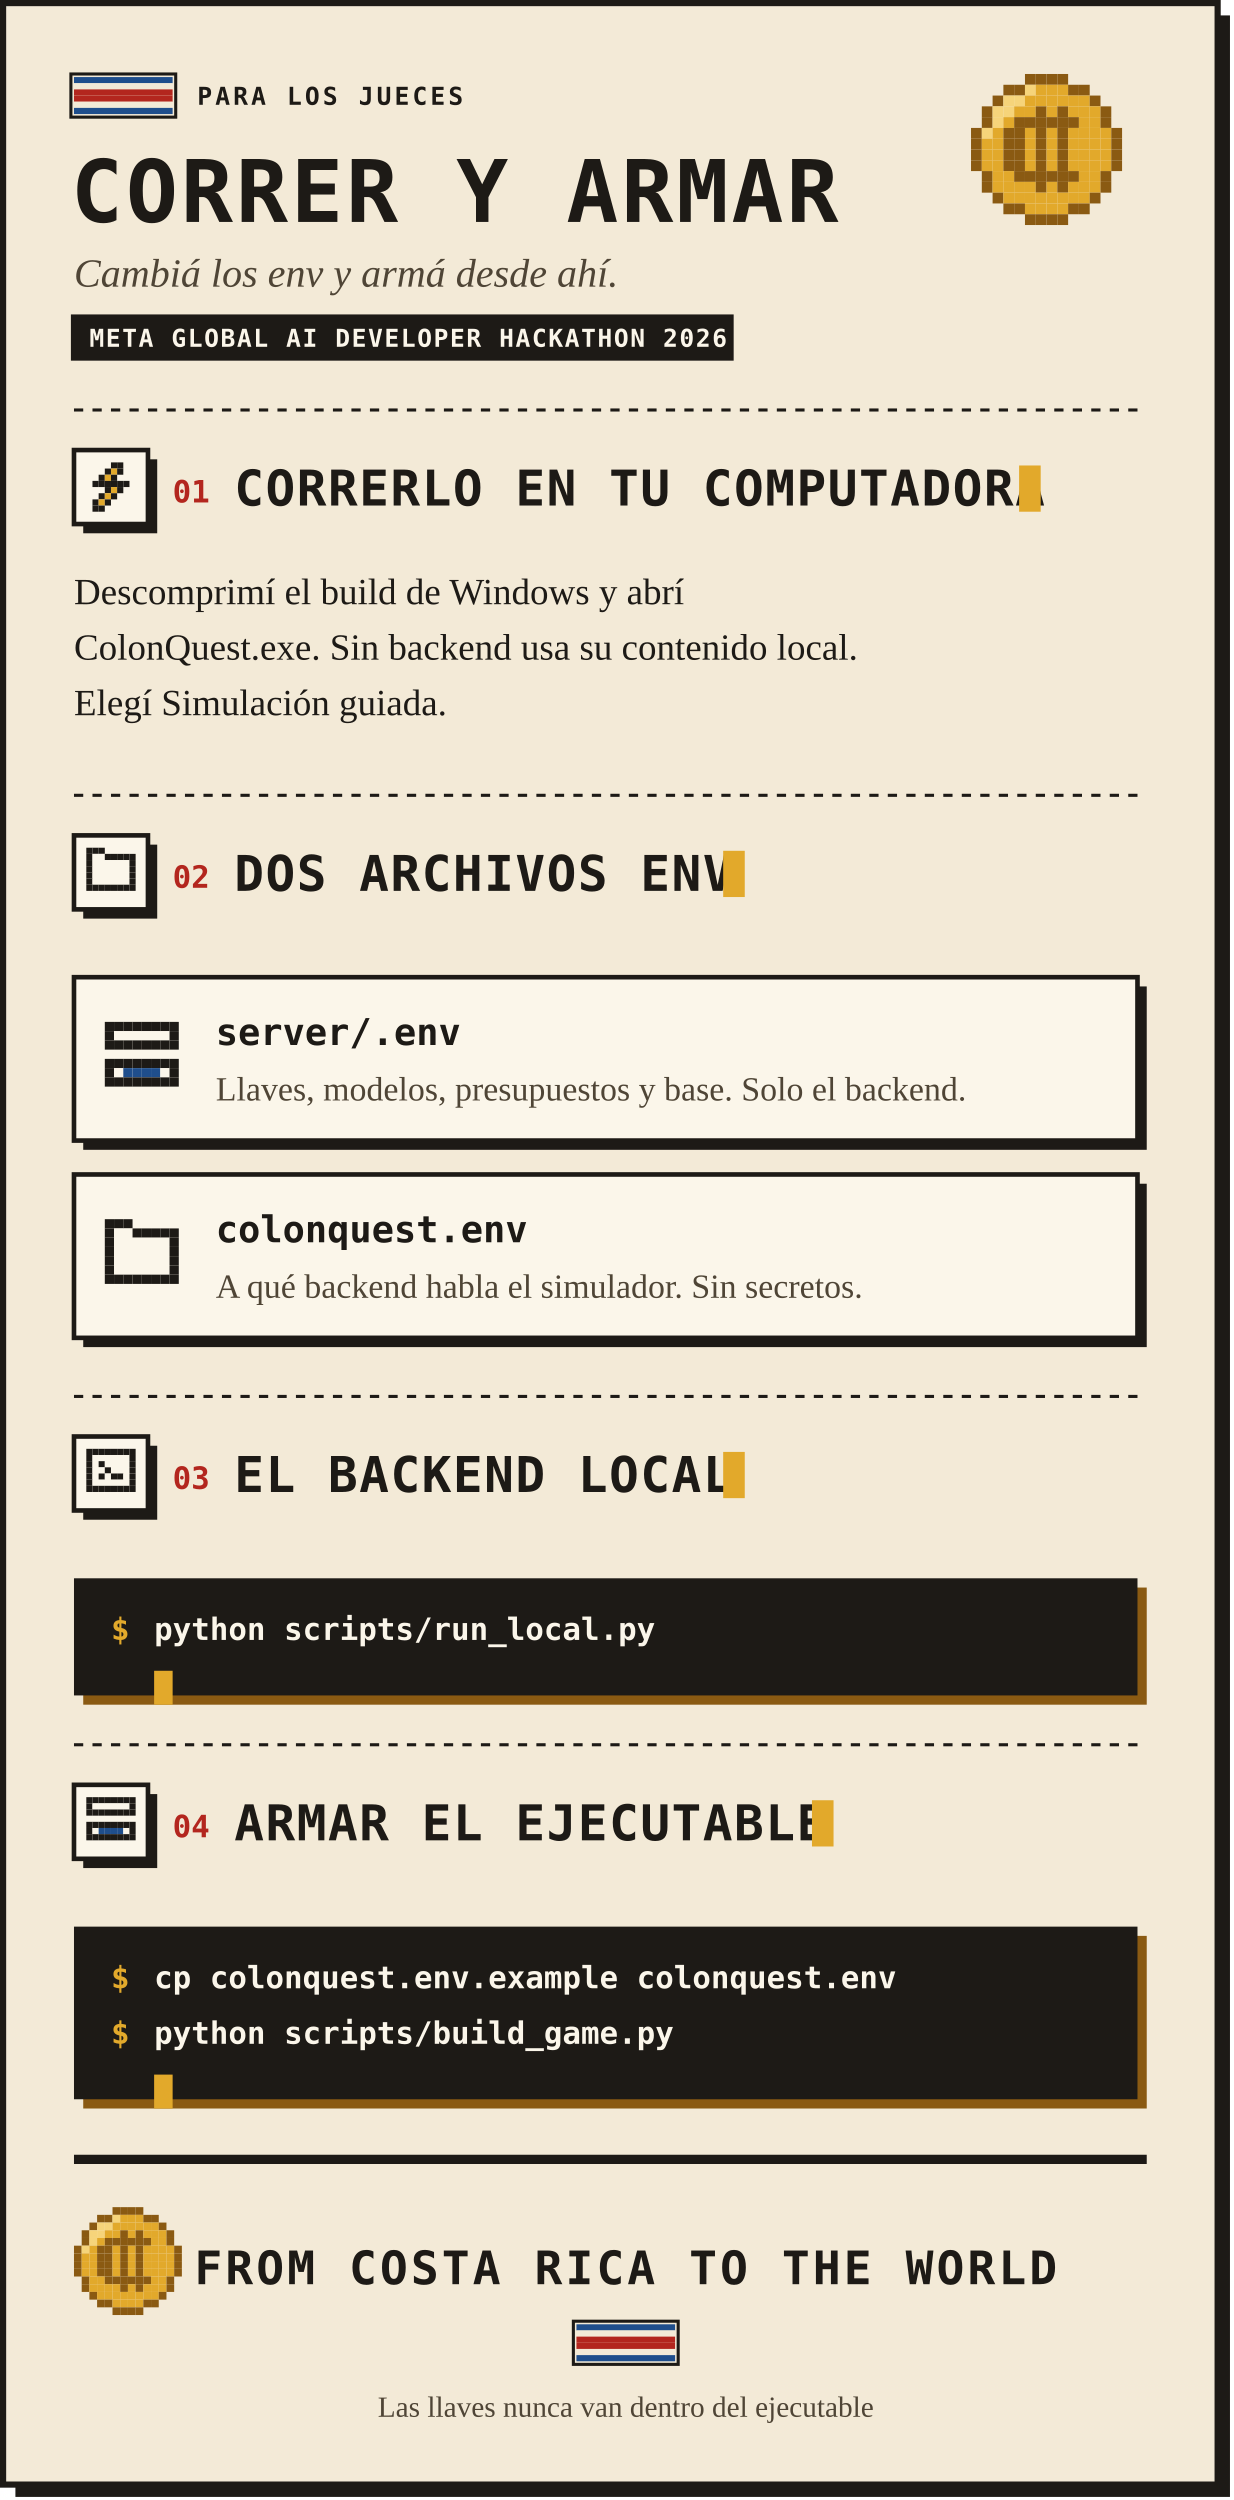
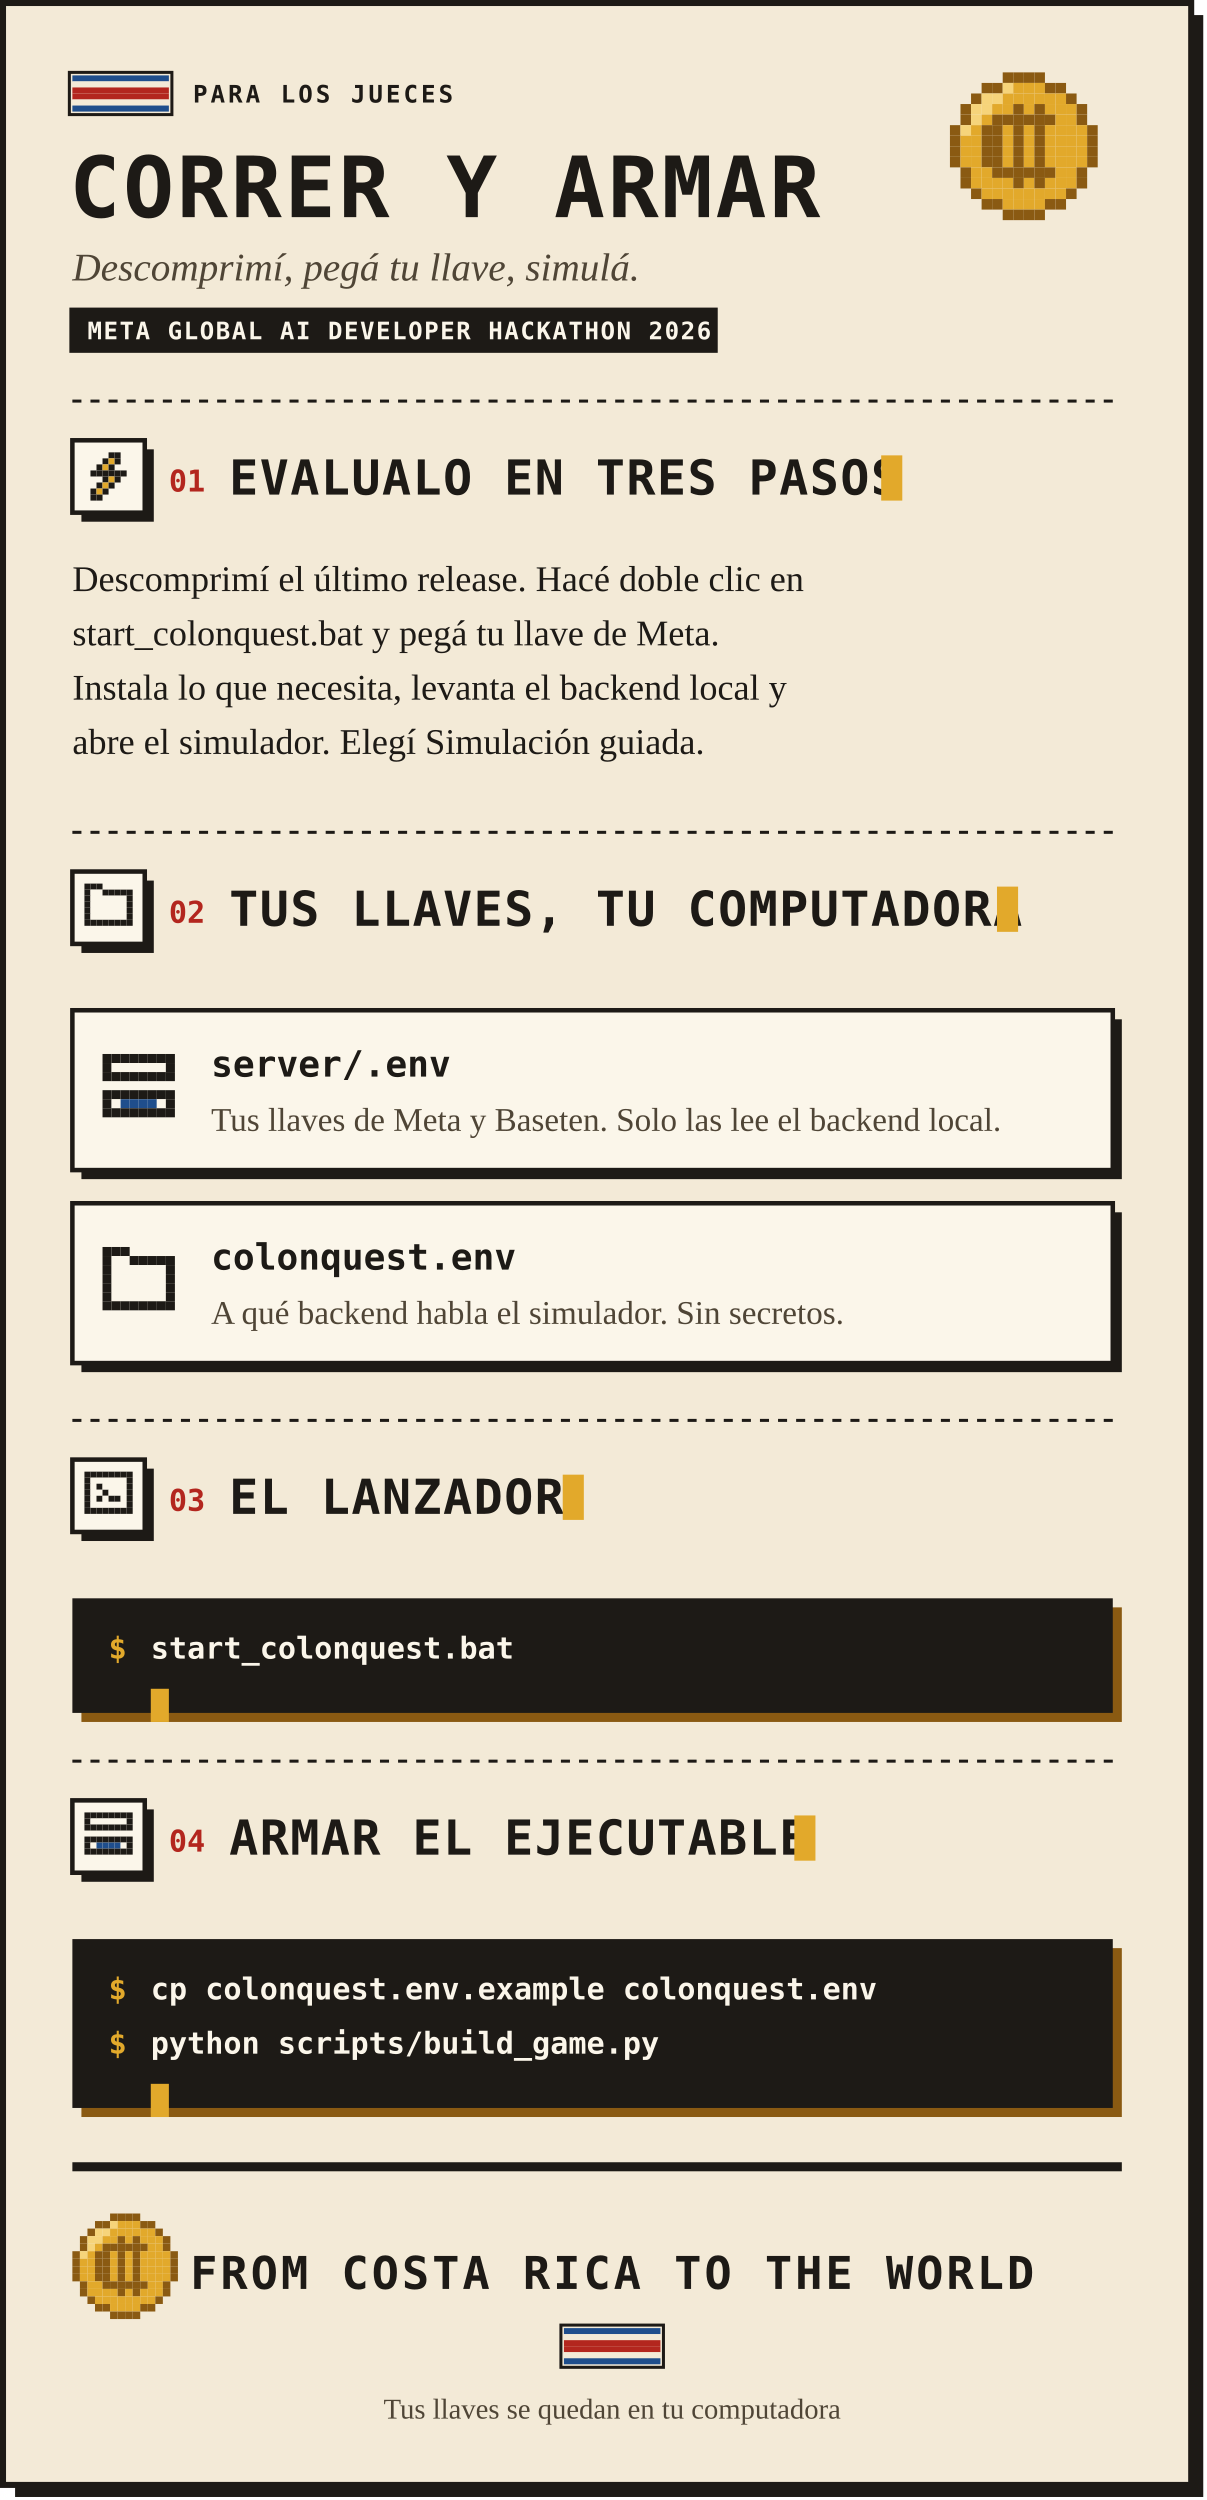
- <svg xmlns="http://www.w3.org/2000/svg" viewBox="0 0 800 1622" width="800" height="1622" role="img" aria-labelledby="t d">
+ <svg xmlns="http://www.w3.org/2000/svg" viewBox="0 0 800 1658" width="800" height="1658" role="img" aria-labelledby="t d">
  <style>
    .title { font: 800 56px ui-monospace, "Cascadia Mono", Consolas, Menlo, "DejaVu Sans Mono", monospace; fill: #1d1a16; letter-spacing: 2px; }
    .tagline { font: italic 500 26px Georgia, "Iowan Old Style", "Times New Roman", serif; fill: #4f4536; }
    .kicker { font: 700 16px ui-monospace, "Cascadia Mono", Consolas, Menlo, "DejaVu Sans Mono", monospace; fill: #1d1a16; letter-spacing: 2px; }
    .event { font: 700 16px ui-monospace, "Cascadia Mono", Consolas, Menlo, "DejaVu Sans Mono", monospace; fill: #fbf6ea; letter-spacing: 1px; }
    .h { font: 800 32px ui-monospace, "Cascadia Mono", Consolas, Menlo, "DejaVu Sans Mono", monospace; fill: #1d1a16; letter-spacing: 1px; }
    .num { font: 700 20px ui-monospace, "Cascadia Mono", Consolas, Menlo, "DejaVu Sans Mono", monospace; fill: #b3261e; }
    .label { font: 800 24px ui-monospace, "Cascadia Mono", Consolas, Menlo, "DejaVu Sans Mono", monospace; fill: #1d1a16; }
    .label-sm { font: 800 22px ui-monospace, "Cascadia Mono", Consolas, Menlo, "DejaVu Sans Mono", monospace; fill: #1d1a16; }
    .body { font: 500 24px Georgia, "Iowan Old Style", "Times New Roman", serif; fill: #1d1a16; }
    .detail { font: 500 22px Georgia, "Iowan Old Style", "Times New Roman", serif; fill: #4f4536; }
    .detail-sm { font: 500 19px Georgia, "Iowan Old Style", "Times New Roman", serif; fill: #4f4536; }
    .step { font: 700 15px ui-monospace, "Cascadia Mono", Consolas, Menlo, "DejaVu Sans Mono", monospace; fill: #b3261e; }
    .pct { font: 800 26px ui-monospace, "Cascadia Mono", Consolas, Menlo, "DejaVu Sans Mono", monospace; fill: #b3261e; }
    .stat { font: 800 38px ui-monospace, "Cascadia Mono", Consolas, Menlo, "DejaVu Sans Mono", monospace; fill: #b3261e; }
    .stamp { font: 800 18px ui-monospace, "Cascadia Mono", Consolas, Menlo, "DejaVu Sans Mono", monospace; fill: #b3261e; letter-spacing: 2px; }
    .chip { font: 800 15px ui-monospace, "Cascadia Mono", Consolas, Menlo, "DejaVu Sans Mono", monospace; letter-spacing: 1px; }
    .code { font: 600 20px ui-monospace, "Cascadia Mono", Consolas, Menlo, "DejaVu Sans Mono", monospace; fill: #fbf6ea; }
    .prompt { font: 800 20px ui-monospace, "Cascadia Mono", Consolas, Menlo, "DejaVu Sans Mono", monospace; fill: #e2a92b; }
    .rule { font: 500 21px Georgia, "Iowan Old Style", "Times New Roman", serif; fill: #1d1a16; }
    .big { font: 800 30px ui-monospace, "Cascadia Mono", Consolas, Menlo, "DejaVu Sans Mono", monospace; fill: #1d1a16; letter-spacing: 2px; }
    .strong { font-weight: 700; }
    .blink { animation: blink 1s steps(1) infinite; }
    .bob { animation: bob 1.2s steps(1) infinite; }
    .node { animation: active 8s steps(1) infinite; }
    .n2 { animation-delay: 2s; }
    .n3 { animation-delay: 4s; }
    .n4 { animation-delay: 6s; }
    .runner { animation: run 8s steps(48) -1s infinite; }
    .seg { animation: flash 0.25s steps(1) 1; }
    .p1 { animation: p1 3s steps(30) infinite; }
    .p2 { animation: p2 4s steps(40) infinite; }
    .p3 { animation: p3 4s steps(40) 1.3s infinite; }
    .p4 { animation: p4 4s steps(40) 2.6s infinite; }
    @keyframes blink { 50% { opacity: 0; } }
    @keyframes bob { 50% { transform: translateY(-6px); } }
    @keyframes active { 0% { fill: #e2a92b; } 25% { fill: #fbf6ea; } }
    @keyframes run { 0% { transform: translateX(0); } 100% { transform: translateX(720px); } }
    @keyframes flash { 0% { fill: #f6d47a; } 100% { fill: #e2a92b; } }
    @keyframes p1 { 0% { transform: translate(0, 0); } 50% { transform: translate(56px, 0); } 100% { transform: translate(0, 0); } }
    @keyframes p2 { 0% { transform: translate(0, 0); } 30% { transform: translate(0, 52px); } 100% { transform: translate(-456px, 52px); } }
    @keyframes p3 { 0% { transform: translate(0, 0); } 60% { transform: translate(0, 52px); } 100% { transform: translate(-200px, 52px); } }
    @keyframes p4 { 0% { transform: translate(0, 0); } 40% { transform: translate(0, 52px); } 100% { transform: translate(56px, 52px); } }
    @media (prefers-reduced-motion: reduce) {
      * { animation: none !important; }
      .hide-still { opacity: 0; }
    }
  </style>
-   <rect x="10" y="10" width="788" height="1610" fill="#1d1a16" />
-   <rect x="2" y="2" width="788" height="1610" fill="#f3ead7" stroke="#1d1a16" stroke-width="4" />
+   <rect x="10" y="10" width="788" height="1646" fill="#1d1a16" />
+   <rect x="2" y="2" width="788" height="1646" fill="#f3ead7" stroke="#1d1a16" stroke-width="4" />
  <g transform="translate(0 8)">
    <rect x="46" y="40" width="68" height="28" fill="none" stroke="#1d1a16" stroke-width="2" />
    <rect x="48" y="42" width="64" height="4" fill="#1f4e8c" />
    <rect x="48" y="46" width="64" height="4" fill="#f3ead7" />
    <rect x="48" y="50" width="64" height="4" fill="#b3261e" />
    <rect x="48" y="54" width="64" height="4" fill="#b3261e" />
    <rect x="48" y="58" width="64" height="4" fill="#f3ead7" />
    <rect x="48" y="62" width="64" height="4" fill="#1f4e8c" />
    <text class="kicker" x="128" y="60">PARA LOS JUECES</text>
    <text class="title" x="46" y="136">CORRER Y ARMAR</text>
-     <text class="tagline" x="48" y="178">Cambiá los env y armá desde ahí.</text>
+     <text class="tagline" x="48" y="178">Descomprimí, pegá tu llave, simulá.</text>
    <rect x="46" y="196" width="430" height="30" fill="#1d1a16" />
    <text class="event" x="58" y="217">META GLOBAL AI DEVELOPER HACKATHON 2026</text>
    <g class="bob">
      <rect x="665" y="40" width="7" height="7" fill="#8a5a12" />
      <rect x="672" y="40" width="7" height="7" fill="#8a5a12" />
      <rect x="679" y="40" width="7" height="7" fill="#8a5a12" />
      <rect x="686" y="40" width="7" height="7" fill="#8a5a12" />
      <rect x="651" y="47" width="7" height="7" fill="#8a5a12" />
      <rect x="658" y="47" width="7" height="7" fill="#8a5a12" />
      <rect x="665" y="47" width="7" height="7" fill="#f6d47a" />
      <rect x="672" y="47" width="7" height="7" fill="#e2a92b" />
      <rect x="679" y="47" width="7" height="7" fill="#e2a92b" />
      <rect x="686" y="47" width="7" height="7" fill="#e2a92b" />
      <rect x="693" y="47" width="7" height="7" fill="#8a5a12" />
      <rect x="700" y="47" width="7" height="7" fill="#8a5a12" />
      <rect x="644" y="54" width="7" height="7" fill="#8a5a12" />
      <rect x="651" y="54" width="7" height="7" fill="#f6d47a" />
      <rect x="658" y="54" width="7" height="7" fill="#f6d47a" />
      <rect x="665" y="54" width="7" height="7" fill="#e2a92b" />
      <rect x="672" y="54" width="7" height="7" fill="#e2a92b" />
      <rect x="679" y="54" width="7" height="7" fill="#e2a92b" />
      <rect x="686" y="54" width="7" height="7" fill="#e2a92b" />
      <rect x="693" y="54" width="7" height="7" fill="#e2a92b" />
      <rect x="700" y="54" width="7" height="7" fill="#e2a92b" />
      <rect x="707" y="54" width="7" height="7" fill="#8a5a12" />
      <rect x="637" y="61" width="7" height="7" fill="#8a5a12" />
      <rect x="644" y="61" width="7" height="7" fill="#f6d47a" />
      <rect x="651" y="61" width="7" height="7" fill="#f6d47a" />
      <rect x="658" y="61" width="7" height="7" fill="#e2a92b" />
      <rect x="665" y="61" width="7" height="7" fill="#e2a92b" />
      <rect x="672" y="61" width="7" height="7" fill="#8a5a12" />
      <rect x="679" y="61" width="7" height="7" fill="#e2a92b" />
      <rect x="686" y="61" width="7" height="7" fill="#8a5a12" />
      <rect x="693" y="61" width="7" height="7" fill="#e2a92b" />
      <rect x="700" y="61" width="7" height="7" fill="#e2a92b" />
      <rect x="707" y="61" width="7" height="7" fill="#e2a92b" />
      <rect x="714" y="61" width="7" height="7" fill="#8a5a12" />
      <rect x="637" y="68" width="7" height="7" fill="#8a5a12" />
      <rect x="644" y="68" width="7" height="7" fill="#f6d47a" />
      <rect x="651" y="68" width="7" height="7" fill="#e2a92b" />
      <rect x="658" y="68" width="7" height="7" fill="#8a5a12" />
      <rect x="665" y="68" width="7" height="7" fill="#8a5a12" />
      <rect x="672" y="68" width="7" height="7" fill="#8a5a12" />
      <rect x="679" y="68" width="7" height="7" fill="#8a5a12" />
      <rect x="686" y="68" width="7" height="7" fill="#8a5a12" />
      <rect x="693" y="68" width="7" height="7" fill="#8a5a12" />
      <rect x="700" y="68" width="7" height="7" fill="#e2a92b" />
      <rect x="707" y="68" width="7" height="7" fill="#e2a92b" />
      <rect x="714" y="68" width="7" height="7" fill="#8a5a12" />
      <rect x="630" y="75" width="7" height="7" fill="#8a5a12" />
      <rect x="637" y="75" width="7" height="7" fill="#f6d47a" />
      <rect x="644" y="75" width="7" height="7" fill="#e2a92b" />
      <rect x="651" y="75" width="7" height="7" fill="#8a5a12" />
      <rect x="658" y="75" width="7" height="7" fill="#8a5a12" />
      <rect x="665" y="75" width="7" height="7" fill="#e2a92b" />
      <rect x="672" y="75" width="7" height="7" fill="#8a5a12" />
      <rect x="679" y="75" width="7" height="7" fill="#e2a92b" />
      <rect x="686" y="75" width="7" height="7" fill="#8a5a12" />
      <rect x="693" y="75" width="7" height="7" fill="#e2a92b" />
      <rect x="700" y="75" width="7" height="7" fill="#e2a92b" />
      <rect x="707" y="75" width="7" height="7" fill="#e2a92b" />
      <rect x="714" y="75" width="7" height="7" fill="#e2a92b" />
      <rect x="721" y="75" width="7" height="7" fill="#8a5a12" />
      <rect x="630" y="82" width="7" height="7" fill="#8a5a12" />
      <rect x="637" y="82" width="7" height="7" fill="#e2a92b" />
      <rect x="644" y="82" width="7" height="7" fill="#e2a92b" />
      <rect x="651" y="82" width="7" height="7" fill="#8a5a12" />
      <rect x="658" y="82" width="7" height="7" fill="#8a5a12" />
      <rect x="665" y="82" width="7" height="7" fill="#e2a92b" />
      <rect x="672" y="82" width="7" height="7" fill="#8a5a12" />
      <rect x="679" y="82" width="7" height="7" fill="#e2a92b" />
      <rect x="686" y="82" width="7" height="7" fill="#8a5a12" />
      <rect x="693" y="82" width="7" height="7" fill="#e2a92b" />
      <rect x="700" y="82" width="7" height="7" fill="#e2a92b" />
      <rect x="707" y="82" width="7" height="7" fill="#e2a92b" />
      <rect x="714" y="82" width="7" height="7" fill="#e2a92b" />
      <rect x="721" y="82" width="7" height="7" fill="#8a5a12" />
      <rect x="630" y="89" width="7" height="7" fill="#8a5a12" />
      <rect x="637" y="89" width="7" height="7" fill="#e2a92b" />
      <rect x="644" y="89" width="7" height="7" fill="#e2a92b" />
      <rect x="651" y="89" width="7" height="7" fill="#8a5a12" />
      <rect x="658" y="89" width="7" height="7" fill="#8a5a12" />
      <rect x="665" y="89" width="7" height="7" fill="#e2a92b" />
      <rect x="672" y="89" width="7" height="7" fill="#8a5a12" />
      <rect x="679" y="89" width="7" height="7" fill="#e2a92b" />
      <rect x="686" y="89" width="7" height="7" fill="#8a5a12" />
      <rect x="693" y="89" width="7" height="7" fill="#e2a92b" />
      <rect x="700" y="89" width="7" height="7" fill="#e2a92b" />
      <rect x="707" y="89" width="7" height="7" fill="#e2a92b" />
      <rect x="714" y="89" width="7" height="7" fill="#e2a92b" />
      <rect x="721" y="89" width="7" height="7" fill="#8a5a12" />
      <rect x="630" y="96" width="7" height="7" fill="#8a5a12" />
      <rect x="637" y="96" width="7" height="7" fill="#e2a92b" />
      <rect x="644" y="96" width="7" height="7" fill="#e2a92b" />
      <rect x="651" y="96" width="7" height="7" fill="#8a5a12" />
      <rect x="658" y="96" width="7" height="7" fill="#8a5a12" />
      <rect x="665" y="96" width="7" height="7" fill="#e2a92b" />
      <rect x="672" y="96" width="7" height="7" fill="#8a5a12" />
      <rect x="679" y="96" width="7" height="7" fill="#e2a92b" />
      <rect x="686" y="96" width="7" height="7" fill="#8a5a12" />
      <rect x="693" y="96" width="7" height="7" fill="#e2a92b" />
      <rect x="700" y="96" width="7" height="7" fill="#e2a92b" />
      <rect x="707" y="96" width="7" height="7" fill="#e2a92b" />
      <rect x="714" y="96" width="7" height="7" fill="#e2a92b" />
      <rect x="721" y="96" width="7" height="7" fill="#8a5a12" />
      <rect x="637" y="103" width="7" height="7" fill="#8a5a12" />
      <rect x="644" y="103" width="7" height="7" fill="#e2a92b" />
      <rect x="651" y="103" width="7" height="7" fill="#e2a92b" />
      <rect x="658" y="103" width="7" height="7" fill="#8a5a12" />
      <rect x="665" y="103" width="7" height="7" fill="#8a5a12" />
      <rect x="672" y="103" width="7" height="7" fill="#8a5a12" />
      <rect x="679" y="103" width="7" height="7" fill="#8a5a12" />
      <rect x="686" y="103" width="7" height="7" fill="#8a5a12" />
      <rect x="693" y="103" width="7" height="7" fill="#8a5a12" />
      <rect x="700" y="103" width="7" height="7" fill="#e2a92b" />
      <rect x="707" y="103" width="7" height="7" fill="#e2a92b" />
      <rect x="714" y="103" width="7" height="7" fill="#8a5a12" />
      <rect x="637" y="110" width="7" height="7" fill="#8a5a12" />
      <rect x="644" y="110" width="7" height="7" fill="#e2a92b" />
      <rect x="651" y="110" width="7" height="7" fill="#e2a92b" />
      <rect x="658" y="110" width="7" height="7" fill="#e2a92b" />
      <rect x="665" y="110" width="7" height="7" fill="#e2a92b" />
      <rect x="672" y="110" width="7" height="7" fill="#8a5a12" />
      <rect x="679" y="110" width="7" height="7" fill="#e2a92b" />
      <rect x="686" y="110" width="7" height="7" fill="#8a5a12" />
      <rect x="693" y="110" width="7" height="7" fill="#e2a92b" />
      <rect x="700" y="110" width="7" height="7" fill="#e2a92b" />
      <rect x="707" y="110" width="7" height="7" fill="#e2a92b" />
      <rect x="714" y="110" width="7" height="7" fill="#8a5a12" />
      <rect x="644" y="117" width="7" height="7" fill="#8a5a12" />
      <rect x="651" y="117" width="7" height="7" fill="#e2a92b" />
      <rect x="658" y="117" width="7" height="7" fill="#e2a92b" />
      <rect x="665" y="117" width="7" height="7" fill="#e2a92b" />
      <rect x="672" y="117" width="7" height="7" fill="#e2a92b" />
      <rect x="679" y="117" width="7" height="7" fill="#e2a92b" />
      <rect x="686" y="117" width="7" height="7" fill="#e2a92b" />
      <rect x="693" y="117" width="7" height="7" fill="#e2a92b" />
      <rect x="700" y="117" width="7" height="7" fill="#e2a92b" />
      <rect x="707" y="117" width="7" height="7" fill="#8a5a12" />
      <rect x="651" y="124" width="7" height="7" fill="#8a5a12" />
      <rect x="658" y="124" width="7" height="7" fill="#8a5a12" />
      <rect x="665" y="124" width="7" height="7" fill="#e2a92b" />
      <rect x="672" y="124" width="7" height="7" fill="#e2a92b" />
      <rect x="679" y="124" width="7" height="7" fill="#e2a92b" />
      <rect x="686" y="124" width="7" height="7" fill="#e2a92b" />
      <rect x="693" y="124" width="7" height="7" fill="#8a5a12" />
      <rect x="700" y="124" width="7" height="7" fill="#8a5a12" />
      <rect x="665" y="131" width="7" height="7" fill="#8a5a12" />
      <rect x="672" y="131" width="7" height="7" fill="#8a5a12" />
      <rect x="679" y="131" width="7" height="7" fill="#8a5a12" />
      <rect x="686" y="131" width="7" height="7" fill="#8a5a12" />
    </g>
  </g>
  <g transform="translate(0 258)">
    <line x1="48" y1="8" x2="744" y2="8" stroke="#1d1a16" stroke-width="2" stroke-dasharray="6 6" />
    <rect x="54" y="40" width="48" height="48" fill="#1d1a16" />
    <rect x="48" y="34" width="48" height="48" fill="#fbf6ea" stroke="#1d1a16" stroke-width="3" />
    <rect x="72" y="42" width="4" height="4" fill="#1d1a16" />
    <rect x="76" y="42" width="4" height="4" fill="#1d1a16" />
    <rect x="68" y="46" width="4" height="4" fill="#1d1a16" />
    <rect x="72" y="46" width="4" height="4" fill="#e2a92b" />
    <rect x="76" y="46" width="4" height="4" fill="#1d1a16" />
    <rect x="64" y="50" width="4" height="4" fill="#1d1a16" />
    <rect x="68" y="50" width="4" height="4" fill="#e2a92b" />
    <rect x="72" y="50" width="4" height="4" fill="#1d1a16" />
    <rect x="60" y="54" width="4" height="4" fill="#1d1a16" />
    <rect x="64" y="54" width="4" height="4" fill="#1d1a16" />
    <rect x="68" y="54" width="4" height="4" fill="#1d1a16" />
    <rect x="72" y="54" width="4" height="4" fill="#1d1a16" />
    <rect x="76" y="54" width="4" height="4" fill="#1d1a16" />
    <rect x="80" y="54" width="4" height="4" fill="#1d1a16" />
    <rect x="68" y="58" width="4" height="4" fill="#1d1a16" />
    <rect x="72" y="58" width="4" height="4" fill="#e2a92b" />
    <rect x="76" y="58" width="4" height="4" fill="#1d1a16" />
    <rect x="64" y="62" width="4" height="4" fill="#1d1a16" />
    <rect x="68" y="62" width="4" height="4" fill="#e2a92b" />
    <rect x="72" y="62" width="4" height="4" fill="#1d1a16" />
    <rect x="60" y="66" width="4" height="4" fill="#1d1a16" />
    <rect x="64" y="66" width="4" height="4" fill="#e2a92b" />
    <rect x="68" y="66" width="4" height="4" fill="#1d1a16" />
    <rect x="60" y="70" width="4" height="4" fill="#1d1a16" />
    <rect x="64" y="70" width="4" height="4" fill="#1d1a16" />
    <text class="num" x="112" y="68">01</text>
-     <text class="h" x="152" y="70">CORRERLO EN TU COMPUTADORA</text>
-     <rect class="blink" x="661.2" y="44" width="14" height="30" fill="#e2a92b" />
+     <text class="h" x="152" y="70">EVALUALO EN TRES PASOS</text>
+     <rect class="blink" x="584.4" y="44" width="14" height="30" fill="#e2a92b" />
  </g>
  <g transform="translate(0 368)">
-     <text class="body" x="48" y="24">Descomprimí el build de Windows y abrí</text>
-     <text class="body" x="48" y="60">ColonQuest.exe. Sin backend usa su contenido local.</text>
-     <text class="body" x="48" y="96">Elegí Simulación guiada.</text>
-   </g>
-   <g transform="translate(0 508)">
+     <text class="body" x="48" y="24">Descomprimí el último release. Hacé doble clic en</text>
+     <text class="body" x="48" y="60">start_colonquest.bat y pegá tu llave de Meta.</text>
+     <text class="body" x="48" y="96">Instala lo que necesita, levanta el backend local y</text>
+     <text class="body" x="48" y="132">abre el simulador. Elegí Simulación guiada.</text>
+   </g>
+   <g transform="translate(0 544)">
    <line x1="48" y1="8" x2="744" y2="8" stroke="#1d1a16" stroke-width="2" stroke-dasharray="6 6" />
    <rect x="54" y="40" width="48" height="48" fill="#1d1a16" />
    <rect x="48" y="34" width="48" height="48" fill="#fbf6ea" stroke="#1d1a16" stroke-width="3" />
    <rect x="56" y="42" width="4" height="4" fill="#1d1a16" />
    <rect x="60" y="42" width="4" height="4" fill="#1d1a16" />
    <rect x="64" y="42" width="4" height="4" fill="#1d1a16" />
    <rect x="56" y="46" width="4" height="4" fill="#1d1a16" />
    <rect x="60" y="46" width="4" height="4" fill="#fbf6ea" />
    <rect x="64" y="46" width="4" height="4" fill="#fbf6ea" />
    <rect x="68" y="46" width="4" height="4" fill="#1d1a16" />
    <rect x="72" y="46" width="4" height="4" fill="#1d1a16" />
    <rect x="76" y="46" width="4" height="4" fill="#1d1a16" />
    <rect x="80" y="46" width="4" height="4" fill="#1d1a16" />
    <rect x="84" y="46" width="4" height="4" fill="#1d1a16" />
    <rect x="56" y="50" width="4" height="4" fill="#1d1a16" />
    <rect x="60" y="50" width="4" height="4" fill="#fbf6ea" />
    <rect x="64" y="50" width="4" height="4" fill="#fbf6ea" />
    <rect x="68" y="50" width="4" height="4" fill="#fbf6ea" />
    <rect x="72" y="50" width="4" height="4" fill="#fbf6ea" />
    <rect x="76" y="50" width="4" height="4" fill="#fbf6ea" />
    <rect x="80" y="50" width="4" height="4" fill="#fbf6ea" />
    <rect x="84" y="50" width="4" height="4" fill="#1d1a16" />
    <rect x="56" y="54" width="4" height="4" fill="#1d1a16" />
    <rect x="60" y="54" width="4" height="4" fill="#fbf6ea" />
    <rect x="64" y="54" width="4" height="4" fill="#fbf6ea" />
    <rect x="68" y="54" width="4" height="4" fill="#fbf6ea" />
    <rect x="72" y="54" width="4" height="4" fill="#fbf6ea" />
    <rect x="76" y="54" width="4" height="4" fill="#fbf6ea" />
    <rect x="80" y="54" width="4" height="4" fill="#fbf6ea" />
    <rect x="84" y="54" width="4" height="4" fill="#1d1a16" />
    <rect x="56" y="58" width="4" height="4" fill="#1d1a16" />
    <rect x="60" y="58" width="4" height="4" fill="#fbf6ea" />
    <rect x="64" y="58" width="4" height="4" fill="#fbf6ea" />
    <rect x="68" y="58" width="4" height="4" fill="#fbf6ea" />
    <rect x="72" y="58" width="4" height="4" fill="#fbf6ea" />
    <rect x="76" y="58" width="4" height="4" fill="#fbf6ea" />
    <rect x="80" y="58" width="4" height="4" fill="#fbf6ea" />
    <rect x="84" y="58" width="4" height="4" fill="#1d1a16" />
    <rect x="56" y="62" width="4" height="4" fill="#1d1a16" />
    <rect x="60" y="62" width="4" height="4" fill="#fbf6ea" />
    <rect x="64" y="62" width="4" height="4" fill="#fbf6ea" />
    <rect x="68" y="62" width="4" height="4" fill="#fbf6ea" />
    <rect x="72" y="62" width="4" height="4" fill="#fbf6ea" />
    <rect x="76" y="62" width="4" height="4" fill="#fbf6ea" />
    <rect x="80" y="62" width="4" height="4" fill="#fbf6ea" />
    <rect x="84" y="62" width="4" height="4" fill="#1d1a16" />
    <rect x="56" y="66" width="4" height="4" fill="#1d1a16" />
    <rect x="60" y="66" width="4" height="4" fill="#1d1a16" />
    <rect x="64" y="66" width="4" height="4" fill="#1d1a16" />
    <rect x="68" y="66" width="4" height="4" fill="#1d1a16" />
    <rect x="72" y="66" width="4" height="4" fill="#1d1a16" />
    <rect x="76" y="66" width="4" height="4" fill="#1d1a16" />
    <rect x="80" y="66" width="4" height="4" fill="#1d1a16" />
    <rect x="84" y="66" width="4" height="4" fill="#1d1a16" />
    <text class="num" x="112" y="68">02</text>
-     <text class="h" x="152" y="70">DOS ARCHIVOS ENV</text>
-     <rect class="blink" x="469.2" y="44" width="14" height="30" fill="#e2a92b" />
-   </g>
-   <g transform="translate(0 618)">
+     <text class="h" x="152" y="70">TUS LLAVES, TU COMPUTADORA</text>
+     <rect class="blink" x="661.2" y="44" width="14" height="30" fill="#e2a92b" />
+   </g>
+   <g transform="translate(0 654)">
    <rect x="54" y="22" width="690" height="106" fill="#1d1a16" />
    <rect x="48" y="16" width="690" height="106" fill="#fbf6ea" stroke="#1d1a16" stroke-width="3" />
    <g class="bob" style="animation-delay: 0s">
      <rect x="68" y="45" width="6" height="6" fill="#1d1a16" />
      <rect x="74" y="45" width="6" height="6" fill="#1d1a16" />
      <rect x="80" y="45" width="6" height="6" fill="#1d1a16" />
      <rect x="86" y="45" width="6" height="6" fill="#1d1a16" />
      <rect x="92" y="45" width="6" height="6" fill="#1d1a16" />
      <rect x="98" y="45" width="6" height="6" fill="#1d1a16" />
      <rect x="104" y="45" width="6" height="6" fill="#1d1a16" />
      <rect x="110" y="45" width="6" height="6" fill="#1d1a16" />
      <rect x="68" y="51" width="6" height="6" fill="#1d1a16" />
      <rect x="74" y="51" width="6" height="6" fill="#fbf6ea" />
      <rect x="80" y="51" width="6" height="6" fill="#fbf6ea" />
      <rect x="86" y="51" width="6" height="6" fill="#fbf6ea" />
      <rect x="92" y="51" width="6" height="6" fill="#fbf6ea" />
      <rect x="98" y="51" width="6" height="6" fill="#fbf6ea" />
      <rect x="104" y="51" width="6" height="6" fill="#fbf6ea" />
      <rect x="110" y="51" width="6" height="6" fill="#1d1a16" />
      <rect x="68" y="57" width="6" height="6" fill="#1d1a16" />
      <rect x="74" y="57" width="6" height="6" fill="#1d1a16" />
      <rect x="80" y="57" width="6" height="6" fill="#1d1a16" />
      <rect x="86" y="57" width="6" height="6" fill="#1d1a16" />
      <rect x="92" y="57" width="6" height="6" fill="#1d1a16" />
      <rect x="98" y="57" width="6" height="6" fill="#1d1a16" />
      <rect x="104" y="57" width="6" height="6" fill="#1d1a16" />
      <rect x="110" y="57" width="6" height="6" fill="#1d1a16" />
      <rect x="68" y="69" width="6" height="6" fill="#1d1a16" />
      <rect x="74" y="69" width="6" height="6" fill="#1d1a16" />
      <rect x="80" y="69" width="6" height="6" fill="#1d1a16" />
      <rect x="86" y="69" width="6" height="6" fill="#1d1a16" />
      <rect x="92" y="69" width="6" height="6" fill="#1d1a16" />
      <rect x="98" y="69" width="6" height="6" fill="#1d1a16" />
      <rect x="104" y="69" width="6" height="6" fill="#1d1a16" />
      <rect x="110" y="69" width="6" height="6" fill="#1d1a16" />
      <rect x="68" y="75" width="6" height="6" fill="#1d1a16" />
      <rect x="74" y="75" width="6" height="6" fill="#fbf6ea" />
      <rect x="80" y="75" width="6" height="6" fill="#1f4e8c" />
      <rect x="86" y="75" width="6" height="6" fill="#1f4e8c" />
      <rect x="92" y="75" width="6" height="6" fill="#1f4e8c" />
      <rect x="98" y="75" width="6" height="6" fill="#1f4e8c" />
      <rect x="104" y="75" width="6" height="6" fill="#fbf6ea" />
      <rect x="110" y="75" width="6" height="6" fill="#1d1a16" />
      <rect x="68" y="81" width="6" height="6" fill="#1d1a16" />
      <rect x="74" y="81" width="6" height="6" fill="#1d1a16" />
      <rect x="80" y="81" width="6" height="6" fill="#1d1a16" />
      <rect x="86" y="81" width="6" height="6" fill="#1d1a16" />
      <rect x="92" y="81" width="6" height="6" fill="#1d1a16" />
      <rect x="98" y="81" width="6" height="6" fill="#1d1a16" />
      <rect x="104" y="81" width="6" height="6" fill="#1d1a16" />
      <rect x="110" y="81" width="6" height="6" fill="#1d1a16" />
    </g>
    <text class="label" x="140" y="60">server/.env</text>
-     <text class="detail" x="140" y="96">Llaves, modelos, presupuestos y base. Solo el backend.</text>
+     <text class="detail" x="140" y="96">Tus llaves de Meta y Baseten. Solo las lee el backend local.</text>
    <rect x="54" y="150" width="690" height="106" fill="#1d1a16" />
    <rect x="48" y="144" width="690" height="106" fill="#fbf6ea" stroke="#1d1a16" stroke-width="3" />
    <g class="bob" style="animation-delay: 0.3s">
      <rect x="68" y="173" width="6" height="6" fill="#1d1a16" />
      <rect x="74" y="173" width="6" height="6" fill="#1d1a16" />
      <rect x="80" y="173" width="6" height="6" fill="#1d1a16" />
      <rect x="68" y="179" width="6" height="6" fill="#1d1a16" />
      <rect x="74" y="179" width="6" height="6" fill="#fbf6ea" />
      <rect x="80" y="179" width="6" height="6" fill="#fbf6ea" />
      <rect x="86" y="179" width="6" height="6" fill="#1d1a16" />
      <rect x="92" y="179" width="6" height="6" fill="#1d1a16" />
      <rect x="98" y="179" width="6" height="6" fill="#1d1a16" />
      <rect x="104" y="179" width="6" height="6" fill="#1d1a16" />
      <rect x="110" y="179" width="6" height="6" fill="#1d1a16" />
      <rect x="68" y="185" width="6" height="6" fill="#1d1a16" />
      <rect x="74" y="185" width="6" height="6" fill="#fbf6ea" />
      <rect x="80" y="185" width="6" height="6" fill="#fbf6ea" />
      <rect x="86" y="185" width="6" height="6" fill="#fbf6ea" />
      <rect x="92" y="185" width="6" height="6" fill="#fbf6ea" />
      <rect x="98" y="185" width="6" height="6" fill="#fbf6ea" />
      <rect x="104" y="185" width="6" height="6" fill="#fbf6ea" />
      <rect x="110" y="185" width="6" height="6" fill="#1d1a16" />
      <rect x="68" y="191" width="6" height="6" fill="#1d1a16" />
      <rect x="74" y="191" width="6" height="6" fill="#fbf6ea" />
      <rect x="80" y="191" width="6" height="6" fill="#fbf6ea" />
      <rect x="86" y="191" width="6" height="6" fill="#fbf6ea" />
      <rect x="92" y="191" width="6" height="6" fill="#fbf6ea" />
      <rect x="98" y="191" width="6" height="6" fill="#fbf6ea" />
      <rect x="104" y="191" width="6" height="6" fill="#fbf6ea" />
      <rect x="110" y="191" width="6" height="6" fill="#1d1a16" />
      <rect x="68" y="197" width="6" height="6" fill="#1d1a16" />
      <rect x="74" y="197" width="6" height="6" fill="#fbf6ea" />
      <rect x="80" y="197" width="6" height="6" fill="#fbf6ea" />
      <rect x="86" y="197" width="6" height="6" fill="#fbf6ea" />
      <rect x="92" y="197" width="6" height="6" fill="#fbf6ea" />
      <rect x="98" y="197" width="6" height="6" fill="#fbf6ea" />
      <rect x="104" y="197" width="6" height="6" fill="#fbf6ea" />
      <rect x="110" y="197" width="6" height="6" fill="#1d1a16" />
      <rect x="68" y="203" width="6" height="6" fill="#1d1a16" />
      <rect x="74" y="203" width="6" height="6" fill="#fbf6ea" />
      <rect x="80" y="203" width="6" height="6" fill="#fbf6ea" />
      <rect x="86" y="203" width="6" height="6" fill="#fbf6ea" />
      <rect x="92" y="203" width="6" height="6" fill="#fbf6ea" />
      <rect x="98" y="203" width="6" height="6" fill="#fbf6ea" />
      <rect x="104" y="203" width="6" height="6" fill="#fbf6ea" />
      <rect x="110" y="203" width="6" height="6" fill="#1d1a16" />
      <rect x="68" y="209" width="6" height="6" fill="#1d1a16" />
      <rect x="74" y="209" width="6" height="6" fill="#1d1a16" />
      <rect x="80" y="209" width="6" height="6" fill="#1d1a16" />
      <rect x="86" y="209" width="6" height="6" fill="#1d1a16" />
      <rect x="92" y="209" width="6" height="6" fill="#1d1a16" />
      <rect x="98" y="209" width="6" height="6" fill="#1d1a16" />
      <rect x="104" y="209" width="6" height="6" fill="#1d1a16" />
      <rect x="110" y="209" width="6" height="6" fill="#1d1a16" />
    </g>
    <text class="label" x="140" y="188">colonquest.env</text>
    <text class="detail" x="140" y="224">A qué backend habla el simulador. Sin secretos.</text>
  </g>
-   <g transform="translate(0 898)">
+   <g transform="translate(0 934)">
    <line x1="48" y1="8" x2="744" y2="8" stroke="#1d1a16" stroke-width="2" stroke-dasharray="6 6" />
    <rect x="54" y="40" width="48" height="48" fill="#1d1a16" />
    <rect x="48" y="34" width="48" height="48" fill="#fbf6ea" stroke="#1d1a16" stroke-width="3" />
    <rect x="56" y="42" width="4" height="4" fill="#1d1a16" />
    <rect x="60" y="42" width="4" height="4" fill="#1d1a16" />
    <rect x="64" y="42" width="4" height="4" fill="#1d1a16" />
    <rect x="68" y="42" width="4" height="4" fill="#1d1a16" />
    <rect x="72" y="42" width="4" height="4" fill="#1d1a16" />
    <rect x="76" y="42" width="4" height="4" fill="#1d1a16" />
    <rect x="80" y="42" width="4" height="4" fill="#1d1a16" />
    <rect x="84" y="42" width="4" height="4" fill="#1d1a16" />
    <rect x="56" y="46" width="4" height="4" fill="#1d1a16" />
    <rect x="60" y="46" width="4" height="4" fill="#fbf6ea" />
    <rect x="64" y="46" width="4" height="4" fill="#fbf6ea" />
    <rect x="68" y="46" width="4" height="4" fill="#fbf6ea" />
    <rect x="72" y="46" width="4" height="4" fill="#fbf6ea" />
    <rect x="76" y="46" width="4" height="4" fill="#fbf6ea" />
    <rect x="80" y="46" width="4" height="4" fill="#fbf6ea" />
    <rect x="84" y="46" width="4" height="4" fill="#1d1a16" />
    <rect x="56" y="50" width="4" height="4" fill="#1d1a16" />
    <rect x="60" y="50" width="4" height="4" fill="#fbf6ea" />
    <rect x="64" y="50" width="4" height="4" fill="#1d1a16" />
    <rect x="68" y="50" width="4" height="4" fill="#fbf6ea" />
    <rect x="72" y="50" width="4" height="4" fill="#fbf6ea" />
    <rect x="76" y="50" width="4" height="4" fill="#fbf6ea" />
    <rect x="80" y="50" width="4" height="4" fill="#fbf6ea" />
    <rect x="84" y="50" width="4" height="4" fill="#1d1a16" />
    <rect x="56" y="54" width="4" height="4" fill="#1d1a16" />
    <rect x="60" y="54" width="4" height="4" fill="#fbf6ea" />
    <rect x="64" y="54" width="4" height="4" fill="#fbf6ea" />
    <rect x="68" y="54" width="4" height="4" fill="#1d1a16" />
    <rect x="72" y="54" width="4" height="4" fill="#fbf6ea" />
    <rect x="76" y="54" width="4" height="4" fill="#fbf6ea" />
    <rect x="80" y="54" width="4" height="4" fill="#fbf6ea" />
    <rect x="84" y="54" width="4" height="4" fill="#1d1a16" />
    <rect x="56" y="58" width="4" height="4" fill="#1d1a16" />
    <rect x="60" y="58" width="4" height="4" fill="#fbf6ea" />
    <rect x="64" y="58" width="4" height="4" fill="#1d1a16" />
    <rect x="68" y="58" width="4" height="4" fill="#fbf6ea" />
    <rect x="72" y="58" width="4" height="4" fill="#1d1a16" />
    <rect x="76" y="58" width="4" height="4" fill="#1d1a16" />
    <rect x="80" y="58" width="4" height="4" fill="#fbf6ea" />
    <rect x="84" y="58" width="4" height="4" fill="#1d1a16" />
    <rect x="56" y="62" width="4" height="4" fill="#1d1a16" />
    <rect x="60" y="62" width="4" height="4" fill="#fbf6ea" />
    <rect x="64" y="62" width="4" height="4" fill="#fbf6ea" />
    <rect x="68" y="62" width="4" height="4" fill="#fbf6ea" />
    <rect x="72" y="62" width="4" height="4" fill="#fbf6ea" />
    <rect x="76" y="62" width="4" height="4" fill="#fbf6ea" />
    <rect x="80" y="62" width="4" height="4" fill="#fbf6ea" />
    <rect x="84" y="62" width="4" height="4" fill="#1d1a16" />
    <rect x="56" y="66" width="4" height="4" fill="#1d1a16" />
    <rect x="60" y="66" width="4" height="4" fill="#1d1a16" />
    <rect x="64" y="66" width="4" height="4" fill="#1d1a16" />
    <rect x="68" y="66" width="4" height="4" fill="#1d1a16" />
    <rect x="72" y="66" width="4" height="4" fill="#1d1a16" />
    <rect x="76" y="66" width="4" height="4" fill="#1d1a16" />
    <rect x="80" y="66" width="4" height="4" fill="#1d1a16" />
    <rect x="84" y="66" width="4" height="4" fill="#1d1a16" />
    <text class="num" x="112" y="68">03</text>
-     <text class="h" x="152" y="70">EL BACKEND LOCAL</text>
-     <rect class="blink" x="469.2" y="44" width="14" height="30" fill="#e2a92b" />
-   </g>
-   <g transform="translate(0 1008)">
+     <text class="h" x="152" y="70">EL LANZADOR</text>
+     <rect class="blink" x="373.2" y="44" width="14" height="30" fill="#e2a92b" />
+   </g>
+   <g transform="translate(0 1044)">
    <rect x="54" y="22" width="690" height="76" fill="#8a5a12" />
    <rect x="48" y="16" width="690" height="76" fill="#1d1a16" />
    <text class="prompt" x="72" y="56">$</text>
-     <text class="code" x="100" y="56">python scripts/run_local.py</text>
+     <text class="code" x="100" y="56">start_colonquest.bat</text>
    <rect class="blink" x="100" y="76" width="12" height="22" fill="#e2a92b" />
  </g>
-   <g transform="translate(0 1124)">
+   <g transform="translate(0 1160)">
    <line x1="48" y1="8" x2="744" y2="8" stroke="#1d1a16" stroke-width="2" stroke-dasharray="6 6" />
    <rect x="54" y="40" width="48" height="48" fill="#1d1a16" />
    <rect x="48" y="34" width="48" height="48" fill="#fbf6ea" stroke="#1d1a16" stroke-width="3" />
    <rect x="56" y="42" width="4" height="4" fill="#1d1a16" />
    <rect x="60" y="42" width="4" height="4" fill="#1d1a16" />
    <rect x="64" y="42" width="4" height="4" fill="#1d1a16" />
    <rect x="68" y="42" width="4" height="4" fill="#1d1a16" />
    <rect x="72" y="42" width="4" height="4" fill="#1d1a16" />
    <rect x="76" y="42" width="4" height="4" fill="#1d1a16" />
    <rect x="80" y="42" width="4" height="4" fill="#1d1a16" />
    <rect x="84" y="42" width="4" height="4" fill="#1d1a16" />
    <rect x="56" y="46" width="4" height="4" fill="#1d1a16" />
    <rect x="60" y="46" width="4" height="4" fill="#fbf6ea" />
    <rect x="64" y="46" width="4" height="4" fill="#fbf6ea" />
    <rect x="68" y="46" width="4" height="4" fill="#fbf6ea" />
    <rect x="72" y="46" width="4" height="4" fill="#fbf6ea" />
    <rect x="76" y="46" width="4" height="4" fill="#fbf6ea" />
    <rect x="80" y="46" width="4" height="4" fill="#fbf6ea" />
    <rect x="84" y="46" width="4" height="4" fill="#1d1a16" />
    <rect x="56" y="50" width="4" height="4" fill="#1d1a16" />
    <rect x="60" y="50" width="4" height="4" fill="#1d1a16" />
    <rect x="64" y="50" width="4" height="4" fill="#1d1a16" />
    <rect x="68" y="50" width="4" height="4" fill="#1d1a16" />
    <rect x="72" y="50" width="4" height="4" fill="#1d1a16" />
    <rect x="76" y="50" width="4" height="4" fill="#1d1a16" />
    <rect x="80" y="50" width="4" height="4" fill="#1d1a16" />
    <rect x="84" y="50" width="4" height="4" fill="#1d1a16" />
    <rect x="56" y="58" width="4" height="4" fill="#1d1a16" />
    <rect x="60" y="58" width="4" height="4" fill="#1d1a16" />
    <rect x="64" y="58" width="4" height="4" fill="#1d1a16" />
    <rect x="68" y="58" width="4" height="4" fill="#1d1a16" />
    <rect x="72" y="58" width="4" height="4" fill="#1d1a16" />
    <rect x="76" y="58" width="4" height="4" fill="#1d1a16" />
    <rect x="80" y="58" width="4" height="4" fill="#1d1a16" />
    <rect x="84" y="58" width="4" height="4" fill="#1d1a16" />
    <rect x="56" y="62" width="4" height="4" fill="#1d1a16" />
    <rect x="60" y="62" width="4" height="4" fill="#fbf6ea" />
    <rect x="64" y="62" width="4" height="4" fill="#1f4e8c" />
    <rect x="68" y="62" width="4" height="4" fill="#1f4e8c" />
    <rect x="72" y="62" width="4" height="4" fill="#1f4e8c" />
    <rect x="76" y="62" width="4" height="4" fill="#1f4e8c" />
    <rect x="80" y="62" width="4" height="4" fill="#fbf6ea" />
    <rect x="84" y="62" width="4" height="4" fill="#1d1a16" />
    <rect x="56" y="66" width="4" height="4" fill="#1d1a16" />
    <rect x="60" y="66" width="4" height="4" fill="#1d1a16" />
    <rect x="64" y="66" width="4" height="4" fill="#1d1a16" />
    <rect x="68" y="66" width="4" height="4" fill="#1d1a16" />
    <rect x="72" y="66" width="4" height="4" fill="#1d1a16" />
    <rect x="76" y="66" width="4" height="4" fill="#1d1a16" />
    <rect x="80" y="66" width="4" height="4" fill="#1d1a16" />
    <rect x="84" y="66" width="4" height="4" fill="#1d1a16" />
    <text class="num" x="112" y="68">04</text>
    <text class="h" x="152" y="70">ARMAR EL EJECUTABLE</text>
    <rect class="blink" x="526.8" y="44" width="14" height="30" fill="#e2a92b" />
  </g>
-   <g transform="translate(0 1234)">
+   <g transform="translate(0 1270)">
    <rect x="54" y="22" width="690" height="112" fill="#8a5a12" />
    <rect x="48" y="16" width="690" height="112" fill="#1d1a16" />
    <text class="prompt" x="72" y="56">$</text>
    <text class="code" x="100" y="56">cp colonquest.env.example colonquest.env</text>
    <text class="prompt" x="72" y="92">$</text>
    <text class="code" x="100" y="92">python scripts/build_game.py</text>
    <rect class="blink" x="100" y="112" width="12" height="22" fill="#e2a92b" />
  </g>
-   <g transform="translate(0 1386)">
+   <g transform="translate(0 1422)">
    <rect x="48" y="12" width="696" height="6" fill="#1d1a16" />
    <g class="bob">
      <rect x="73" y="46" width="5" height="5" fill="#8a5a12" />
      <rect x="78" y="46" width="5" height="5" fill="#8a5a12" />
      <rect x="83" y="46" width="5" height="5" fill="#8a5a12" />
      <rect x="88" y="46" width="5" height="5" fill="#8a5a12" />
      <rect x="63" y="51" width="5" height="5" fill="#8a5a12" />
      <rect x="68" y="51" width="5" height="5" fill="#8a5a12" />
      <rect x="73" y="51" width="5" height="5" fill="#f6d47a" />
      <rect x="78" y="51" width="5" height="5" fill="#e2a92b" />
      <rect x="83" y="51" width="5" height="5" fill="#e2a92b" />
      <rect x="88" y="51" width="5" height="5" fill="#e2a92b" />
      <rect x="93" y="51" width="5" height="5" fill="#8a5a12" />
      <rect x="98" y="51" width="5" height="5" fill="#8a5a12" />
      <rect x="58" y="56" width="5" height="5" fill="#8a5a12" />
      <rect x="63" y="56" width="5" height="5" fill="#f6d47a" />
      <rect x="68" y="56" width="5" height="5" fill="#f6d47a" />
      <rect x="73" y="56" width="5" height="5" fill="#e2a92b" />
      <rect x="78" y="56" width="5" height="5" fill="#e2a92b" />
      <rect x="83" y="56" width="5" height="5" fill="#e2a92b" />
      <rect x="88" y="56" width="5" height="5" fill="#e2a92b" />
      <rect x="93" y="56" width="5" height="5" fill="#e2a92b" />
      <rect x="98" y="56" width="5" height="5" fill="#e2a92b" />
      <rect x="103" y="56" width="5" height="5" fill="#8a5a12" />
      <rect x="53" y="61" width="5" height="5" fill="#8a5a12" />
      <rect x="58" y="61" width="5" height="5" fill="#f6d47a" />
      <rect x="63" y="61" width="5" height="5" fill="#f6d47a" />
      <rect x="68" y="61" width="5" height="5" fill="#e2a92b" />
      <rect x="73" y="61" width="5" height="5" fill="#e2a92b" />
      <rect x="78" y="61" width="5" height="5" fill="#8a5a12" />
      <rect x="83" y="61" width="5" height="5" fill="#e2a92b" />
      <rect x="88" y="61" width="5" height="5" fill="#8a5a12" />
      <rect x="93" y="61" width="5" height="5" fill="#e2a92b" />
      <rect x="98" y="61" width="5" height="5" fill="#e2a92b" />
      <rect x="103" y="61" width="5" height="5" fill="#e2a92b" />
      <rect x="108" y="61" width="5" height="5" fill="#8a5a12" />
      <rect x="53" y="66" width="5" height="5" fill="#8a5a12" />
      <rect x="58" y="66" width="5" height="5" fill="#f6d47a" />
      <rect x="63" y="66" width="5" height="5" fill="#e2a92b" />
      <rect x="68" y="66" width="5" height="5" fill="#8a5a12" />
      <rect x="73" y="66" width="5" height="5" fill="#8a5a12" />
      <rect x="78" y="66" width="5" height="5" fill="#8a5a12" />
      <rect x="83" y="66" width="5" height="5" fill="#8a5a12" />
      <rect x="88" y="66" width="5" height="5" fill="#8a5a12" />
      <rect x="93" y="66" width="5" height="5" fill="#8a5a12" />
      <rect x="98" y="66" width="5" height="5" fill="#e2a92b" />
      <rect x="103" y="66" width="5" height="5" fill="#e2a92b" />
      <rect x="108" y="66" width="5" height="5" fill="#8a5a12" />
      <rect x="48" y="71" width="5" height="5" fill="#8a5a12" />
      <rect x="53" y="71" width="5" height="5" fill="#f6d47a" />
      <rect x="58" y="71" width="5" height="5" fill="#e2a92b" />
      <rect x="63" y="71" width="5" height="5" fill="#8a5a12" />
      <rect x="68" y="71" width="5" height="5" fill="#8a5a12" />
      <rect x="73" y="71" width="5" height="5" fill="#e2a92b" />
      <rect x="78" y="71" width="5" height="5" fill="#8a5a12" />
      <rect x="83" y="71" width="5" height="5" fill="#e2a92b" />
      <rect x="88" y="71" width="5" height="5" fill="#8a5a12" />
      <rect x="93" y="71" width="5" height="5" fill="#e2a92b" />
      <rect x="98" y="71" width="5" height="5" fill="#e2a92b" />
      <rect x="103" y="71" width="5" height="5" fill="#e2a92b" />
      <rect x="108" y="71" width="5" height="5" fill="#e2a92b" />
      <rect x="113" y="71" width="5" height="5" fill="#8a5a12" />
      <rect x="48" y="76" width="5" height="5" fill="#8a5a12" />
      <rect x="53" y="76" width="5" height="5" fill="#e2a92b" />
      <rect x="58" y="76" width="5" height="5" fill="#e2a92b" />
      <rect x="63" y="76" width="5" height="5" fill="#8a5a12" />
      <rect x="68" y="76" width="5" height="5" fill="#8a5a12" />
      <rect x="73" y="76" width="5" height="5" fill="#e2a92b" />
      <rect x="78" y="76" width="5" height="5" fill="#8a5a12" />
      <rect x="83" y="76" width="5" height="5" fill="#e2a92b" />
      <rect x="88" y="76" width="5" height="5" fill="#8a5a12" />
      <rect x="93" y="76" width="5" height="5" fill="#e2a92b" />
      <rect x="98" y="76" width="5" height="5" fill="#e2a92b" />
      <rect x="103" y="76" width="5" height="5" fill="#e2a92b" />
      <rect x="108" y="76" width="5" height="5" fill="#e2a92b" />
      <rect x="113" y="76" width="5" height="5" fill="#8a5a12" />
      <rect x="48" y="81" width="5" height="5" fill="#8a5a12" />
      <rect x="53" y="81" width="5" height="5" fill="#e2a92b" />
      <rect x="58" y="81" width="5" height="5" fill="#e2a92b" />
      <rect x="63" y="81" width="5" height="5" fill="#8a5a12" />
      <rect x="68" y="81" width="5" height="5" fill="#8a5a12" />
      <rect x="73" y="81" width="5" height="5" fill="#e2a92b" />
      <rect x="78" y="81" width="5" height="5" fill="#8a5a12" />
      <rect x="83" y="81" width="5" height="5" fill="#e2a92b" />
      <rect x="88" y="81" width="5" height="5" fill="#8a5a12" />
      <rect x="93" y="81" width="5" height="5" fill="#e2a92b" />
      <rect x="98" y="81" width="5" height="5" fill="#e2a92b" />
      <rect x="103" y="81" width="5" height="5" fill="#e2a92b" />
      <rect x="108" y="81" width="5" height="5" fill="#e2a92b" />
      <rect x="113" y="81" width="5" height="5" fill="#8a5a12" />
      <rect x="48" y="86" width="5" height="5" fill="#8a5a12" />
      <rect x="53" y="86" width="5" height="5" fill="#e2a92b" />
      <rect x="58" y="86" width="5" height="5" fill="#e2a92b" />
      <rect x="63" y="86" width="5" height="5" fill="#8a5a12" />
      <rect x="68" y="86" width="5" height="5" fill="#8a5a12" />
      <rect x="73" y="86" width="5" height="5" fill="#e2a92b" />
      <rect x="78" y="86" width="5" height="5" fill="#8a5a12" />
      <rect x="83" y="86" width="5" height="5" fill="#e2a92b" />
      <rect x="88" y="86" width="5" height="5" fill="#8a5a12" />
      <rect x="93" y="86" width="5" height="5" fill="#e2a92b" />
      <rect x="98" y="86" width="5" height="5" fill="#e2a92b" />
      <rect x="103" y="86" width="5" height="5" fill="#e2a92b" />
      <rect x="108" y="86" width="5" height="5" fill="#e2a92b" />
      <rect x="113" y="86" width="5" height="5" fill="#8a5a12" />
      <rect x="53" y="91" width="5" height="5" fill="#8a5a12" />
      <rect x="58" y="91" width="5" height="5" fill="#e2a92b" />
      <rect x="63" y="91" width="5" height="5" fill="#e2a92b" />
      <rect x="68" y="91" width="5" height="5" fill="#8a5a12" />
      <rect x="73" y="91" width="5" height="5" fill="#8a5a12" />
      <rect x="78" y="91" width="5" height="5" fill="#8a5a12" />
      <rect x="83" y="91" width="5" height="5" fill="#8a5a12" />
      <rect x="88" y="91" width="5" height="5" fill="#8a5a12" />
      <rect x="93" y="91" width="5" height="5" fill="#8a5a12" />
      <rect x="98" y="91" width="5" height="5" fill="#e2a92b" />
      <rect x="103" y="91" width="5" height="5" fill="#e2a92b" />
      <rect x="108" y="91" width="5" height="5" fill="#8a5a12" />
      <rect x="53" y="96" width="5" height="5" fill="#8a5a12" />
      <rect x="58" y="96" width="5" height="5" fill="#e2a92b" />
      <rect x="63" y="96" width="5" height="5" fill="#e2a92b" />
      <rect x="68" y="96" width="5" height="5" fill="#e2a92b" />
      <rect x="73" y="96" width="5" height="5" fill="#e2a92b" />
      <rect x="78" y="96" width="5" height="5" fill="#8a5a12" />
      <rect x="83" y="96" width="5" height="5" fill="#e2a92b" />
      <rect x="88" y="96" width="5" height="5" fill="#8a5a12" />
      <rect x="93" y="96" width="5" height="5" fill="#e2a92b" />
      <rect x="98" y="96" width="5" height="5" fill="#e2a92b" />
      <rect x="103" y="96" width="5" height="5" fill="#e2a92b" />
      <rect x="108" y="96" width="5" height="5" fill="#8a5a12" />
      <rect x="58" y="101" width="5" height="5" fill="#8a5a12" />
      <rect x="63" y="101" width="5" height="5" fill="#e2a92b" />
      <rect x="68" y="101" width="5" height="5" fill="#e2a92b" />
      <rect x="73" y="101" width="5" height="5" fill="#e2a92b" />
      <rect x="78" y="101" width="5" height="5" fill="#e2a92b" />
      <rect x="83" y="101" width="5" height="5" fill="#e2a92b" />
      <rect x="88" y="101" width="5" height="5" fill="#e2a92b" />
      <rect x="93" y="101" width="5" height="5" fill="#e2a92b" />
      <rect x="98" y="101" width="5" height="5" fill="#e2a92b" />
      <rect x="103" y="101" width="5" height="5" fill="#8a5a12" />
      <rect x="63" y="106" width="5" height="5" fill="#8a5a12" />
      <rect x="68" y="106" width="5" height="5" fill="#8a5a12" />
      <rect x="73" y="106" width="5" height="5" fill="#e2a92b" />
      <rect x="78" y="106" width="5" height="5" fill="#e2a92b" />
      <rect x="83" y="106" width="5" height="5" fill="#e2a92b" />
      <rect x="88" y="106" width="5" height="5" fill="#e2a92b" />
      <rect x="93" y="106" width="5" height="5" fill="#8a5a12" />
      <rect x="98" y="106" width="5" height="5" fill="#8a5a12" />
      <rect x="73" y="111" width="5" height="5" fill="#8a5a12" />
      <rect x="78" y="111" width="5" height="5" fill="#8a5a12" />
      <rect x="83" y="111" width="5" height="5" fill="#8a5a12" />
      <rect x="88" y="111" width="5" height="5" fill="#8a5a12" />
    </g>
    <text class="big" x="406" y="96" text-anchor="middle">FROM COSTA RICA TO THE WORLD</text>
    <rect x="372" y="120" width="68" height="28" fill="none" stroke="#1d1a16" stroke-width="2" />
    <rect x="374" y="122" width="64" height="4" fill="#1f4e8c" />
    <rect x="374" y="126" width="64" height="4" fill="#f3ead7" />
    <rect x="374" y="130" width="64" height="4" fill="#b3261e" />
    <rect x="374" y="134" width="64" height="4" fill="#b3261e" />
    <rect x="374" y="138" width="64" height="4" fill="#f3ead7" />
    <rect x="374" y="142" width="64" height="4" fill="#1f4e8c" />
-     <text class="detail-sm" x="406" y="182" text-anchor="middle">Las llaves nunca van dentro del ejecutable</text>
+     <text class="detail-sm" x="406" y="182" text-anchor="middle">Tus llaves se quedan en tu computadora</text>
  </g>
</svg>
